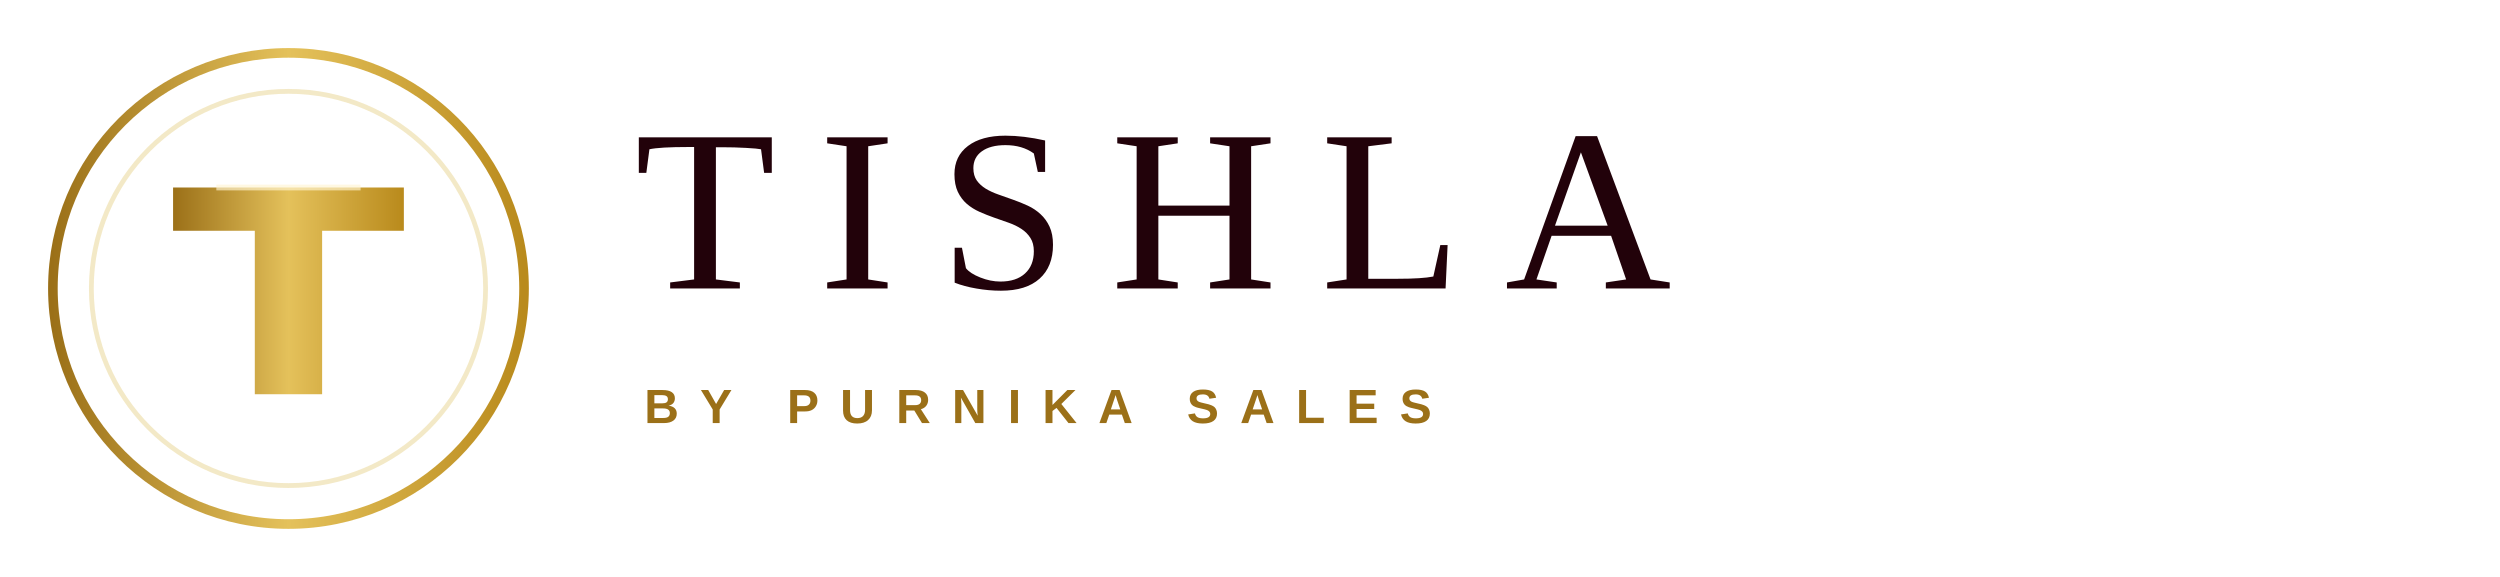
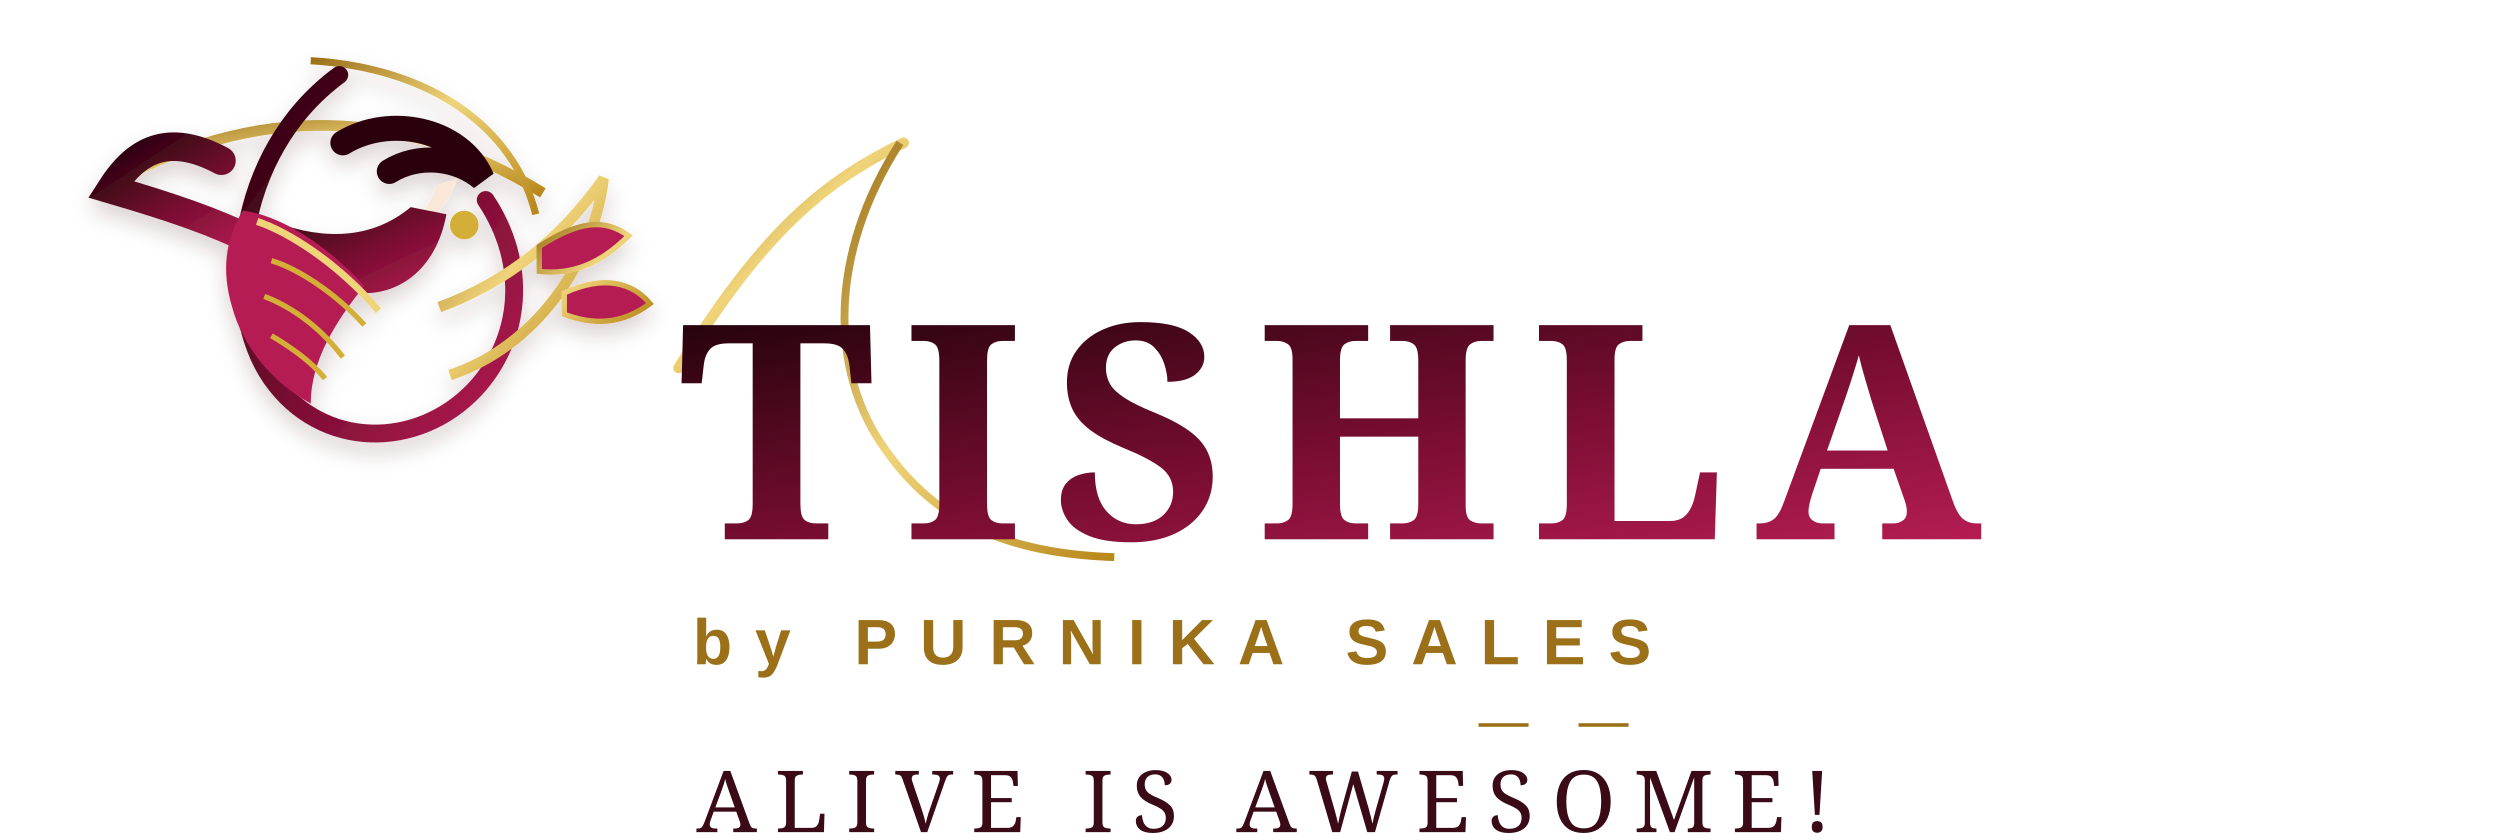
- <svg xmlns="http://www.w3.org/2000/svg" viewBox="0 0 520 120" role="img" aria-labelledby="title desc">
+ <svg xmlns="http://www.w3.org/2000/svg" viewBox="0 0 700 235" role="img" aria-labelledby="title desc">
  <defs>
-     <linearGradient id="wine" x1="0" x2="1" y1="0" y2="1">
-       <stop offset="0" stop-color="#22020A" />
-       <stop offset="1" stop-color="#7A1234" />
+     <linearGradient id="wine" x1="0" y1="0" x2="1" y2="1">
+       <stop offset="0" stop-color="#25030C" />
+       <stop offset=".55" stop-color="#7A0D32" />
+       <stop offset="1" stop-color="#B51D53" />
    </linearGradient>
-     <linearGradient id="gold" x1="0" x2="1">
+     <linearGradient id="gold" x1="0" y1="0" x2="1" y2="1">
      <stop offset="0" stop-color="#9B7018" />
-       <stop offset=".5" stop-color="#E4C15B" />
-       <stop offset="1" stop-color="#B98A1C" />
+       <stop offset=".45" stop-color="#F0D47A" />
+       <stop offset="1" stop-color="#B78719" />
    </linearGradient>
+     <filter id="soft" x="-20%" y="-20%" width="140%" height="140%">
+       <feDropShadow dx="0" dy="3" stdDeviation="3" flood-color="#3A0613" flood-opacity=".18" />
+     </filter>
  </defs>
-   <g transform="translate(8 8)">
-     <circle cx="52" cy="52" r="49" fill="none" stroke="url(#gold)" stroke-width="2" />
-     <circle cx="52" cy="52" r="41" fill="none" stroke="#D4AF37" stroke-opacity=".28" />
-     <path d="M28 31h48v9H59v34h-14V40H28z" fill="url(#gold)" />
-     <path d="M37 31h30" stroke="#fff4d3" stroke-opacity=".65" stroke-width="1.2" />
+   <g transform="translate(18 10)" filter="url(#soft)">
+     <path d="M10 43C54 18 95 20 134 44" fill="none" stroke="url(#gold)" stroke-width="3" />
+     <path d="M69 7C103 9 126 26 132 50" fill="none" stroke="url(#gold)" stroke-width="2" />
+     <path d="M77 11C47 33 44 76 58 96C72 116 99 116 115 99C128 85 130 64 118 46" fill="none" stroke="url(#wine)" stroke-width="5" stroke-linecap="round" />
+     <path d="M44 35C29 27 20 32 13 43C30 48 42 52 54 58" fill="none" stroke="url(#wine)" stroke-width="8" stroke-linecap="round" />
+     <path d="M78 30C91 22 111 26 117 40C110 34 99 33 91 38" fill="none" stroke="#2A050E" stroke-width="7" stroke-linecap="round" />
+     <path d="M110 40C106 52 95 58 91 53C96 54 102 50 104 42" fill="#F9E8D8" />
+     <path d="M107 50C104 66 93 73 82 72C70 70 61 61 56 51C70 57 85 58 97 48" fill="url(#wine)" />
+     <path d="M50 49C59 50 72 57 84 70C76 80 69 91 69 103C58 97 50 87 47 76C44 66 45 57 50 49Z" fill="#B51D53" />
+     <path d="M54 52C63 55 77 64 88 77" fill="none" stroke="#F0D47A" stroke-width="2" />
+     <path d="M58 63C65 65 76 72 84 81M56 73C64 76 72 82 78 90M58 84C63 87 69 91 73 96" fill="none" stroke="#D4AF37" stroke-width="1.5" />
+     <path d="M105 76C124 69 139 57 151 40C148 64 132 87 108 95" fill="none" stroke="url(#gold)" stroke-width="3" />
+     <path d="M133 59C144 52 151 51 158 56C150 64 142 67 133 66ZM140 72C151 67 159 69 164 75C156 81 148 81 140 78Z" fill="#B51D53" stroke="url(#gold)" stroke-width="1.5" />
+     <circle cx="112" cy="53" r="4" fill="#D4AF37" />
  </g>
-   <g transform="translate(132 21)">
-     <text x="0" y="39" font-family="Georgia, 'Times New Roman', serif" font-size="48" font-weight="500" letter-spacing="9" fill="#22020A">TISHLA</text>
-     <text x="2" y="67" font-family="Arial, Helvetica, sans-serif" font-size="10" font-weight="700" letter-spacing="4.4" fill="#9B7018">BY PURNIKA SALES</text>
-     <path d="M2 78H378" stroke="url(#gold)" stroke-width="1" />
+   <g transform="translate(190 35)">
+     <path d="M0 68C22 33 38 17 63 5" fill="none" stroke="url(#gold)" stroke-width="3" stroke-linecap="round" />
+     <path d="M62 5C42 36 42 69 58 91C72 111 92 120 122 121" fill="none" stroke="url(#gold)" stroke-width="2.2" />
+     <path d="M45 24H205" stroke="url(#wine)" stroke-width="2" opacity=".4" />
+     <text x="0" y="116" font-family="Cormorant Garamond, Georgia, serif" font-size="84" font-weight="600" letter-spacing="8" fill="url(#wine)">TISHLA</text>
+     <text x="4" y="151" font-family="Manrope, Arial, sans-serif" font-size="18" font-weight="800" letter-spacing="6.4" fill="#9B7018">by PURNIKA SALES</text>
+     <path d="M5 168H486" stroke="url(#gold)" stroke-width="1.6" />
+     <path d="M224 168l14 0M252 168l14 0" stroke="#9B7018" stroke-width="1" />
+     <text x="5" y="198" font-family="Cormorant Garamond, Georgia, serif" font-size="24" letter-spacing="5" fill="#3A0B16">ALIVE IS AWESOME!</text>
  </g>
</svg>
